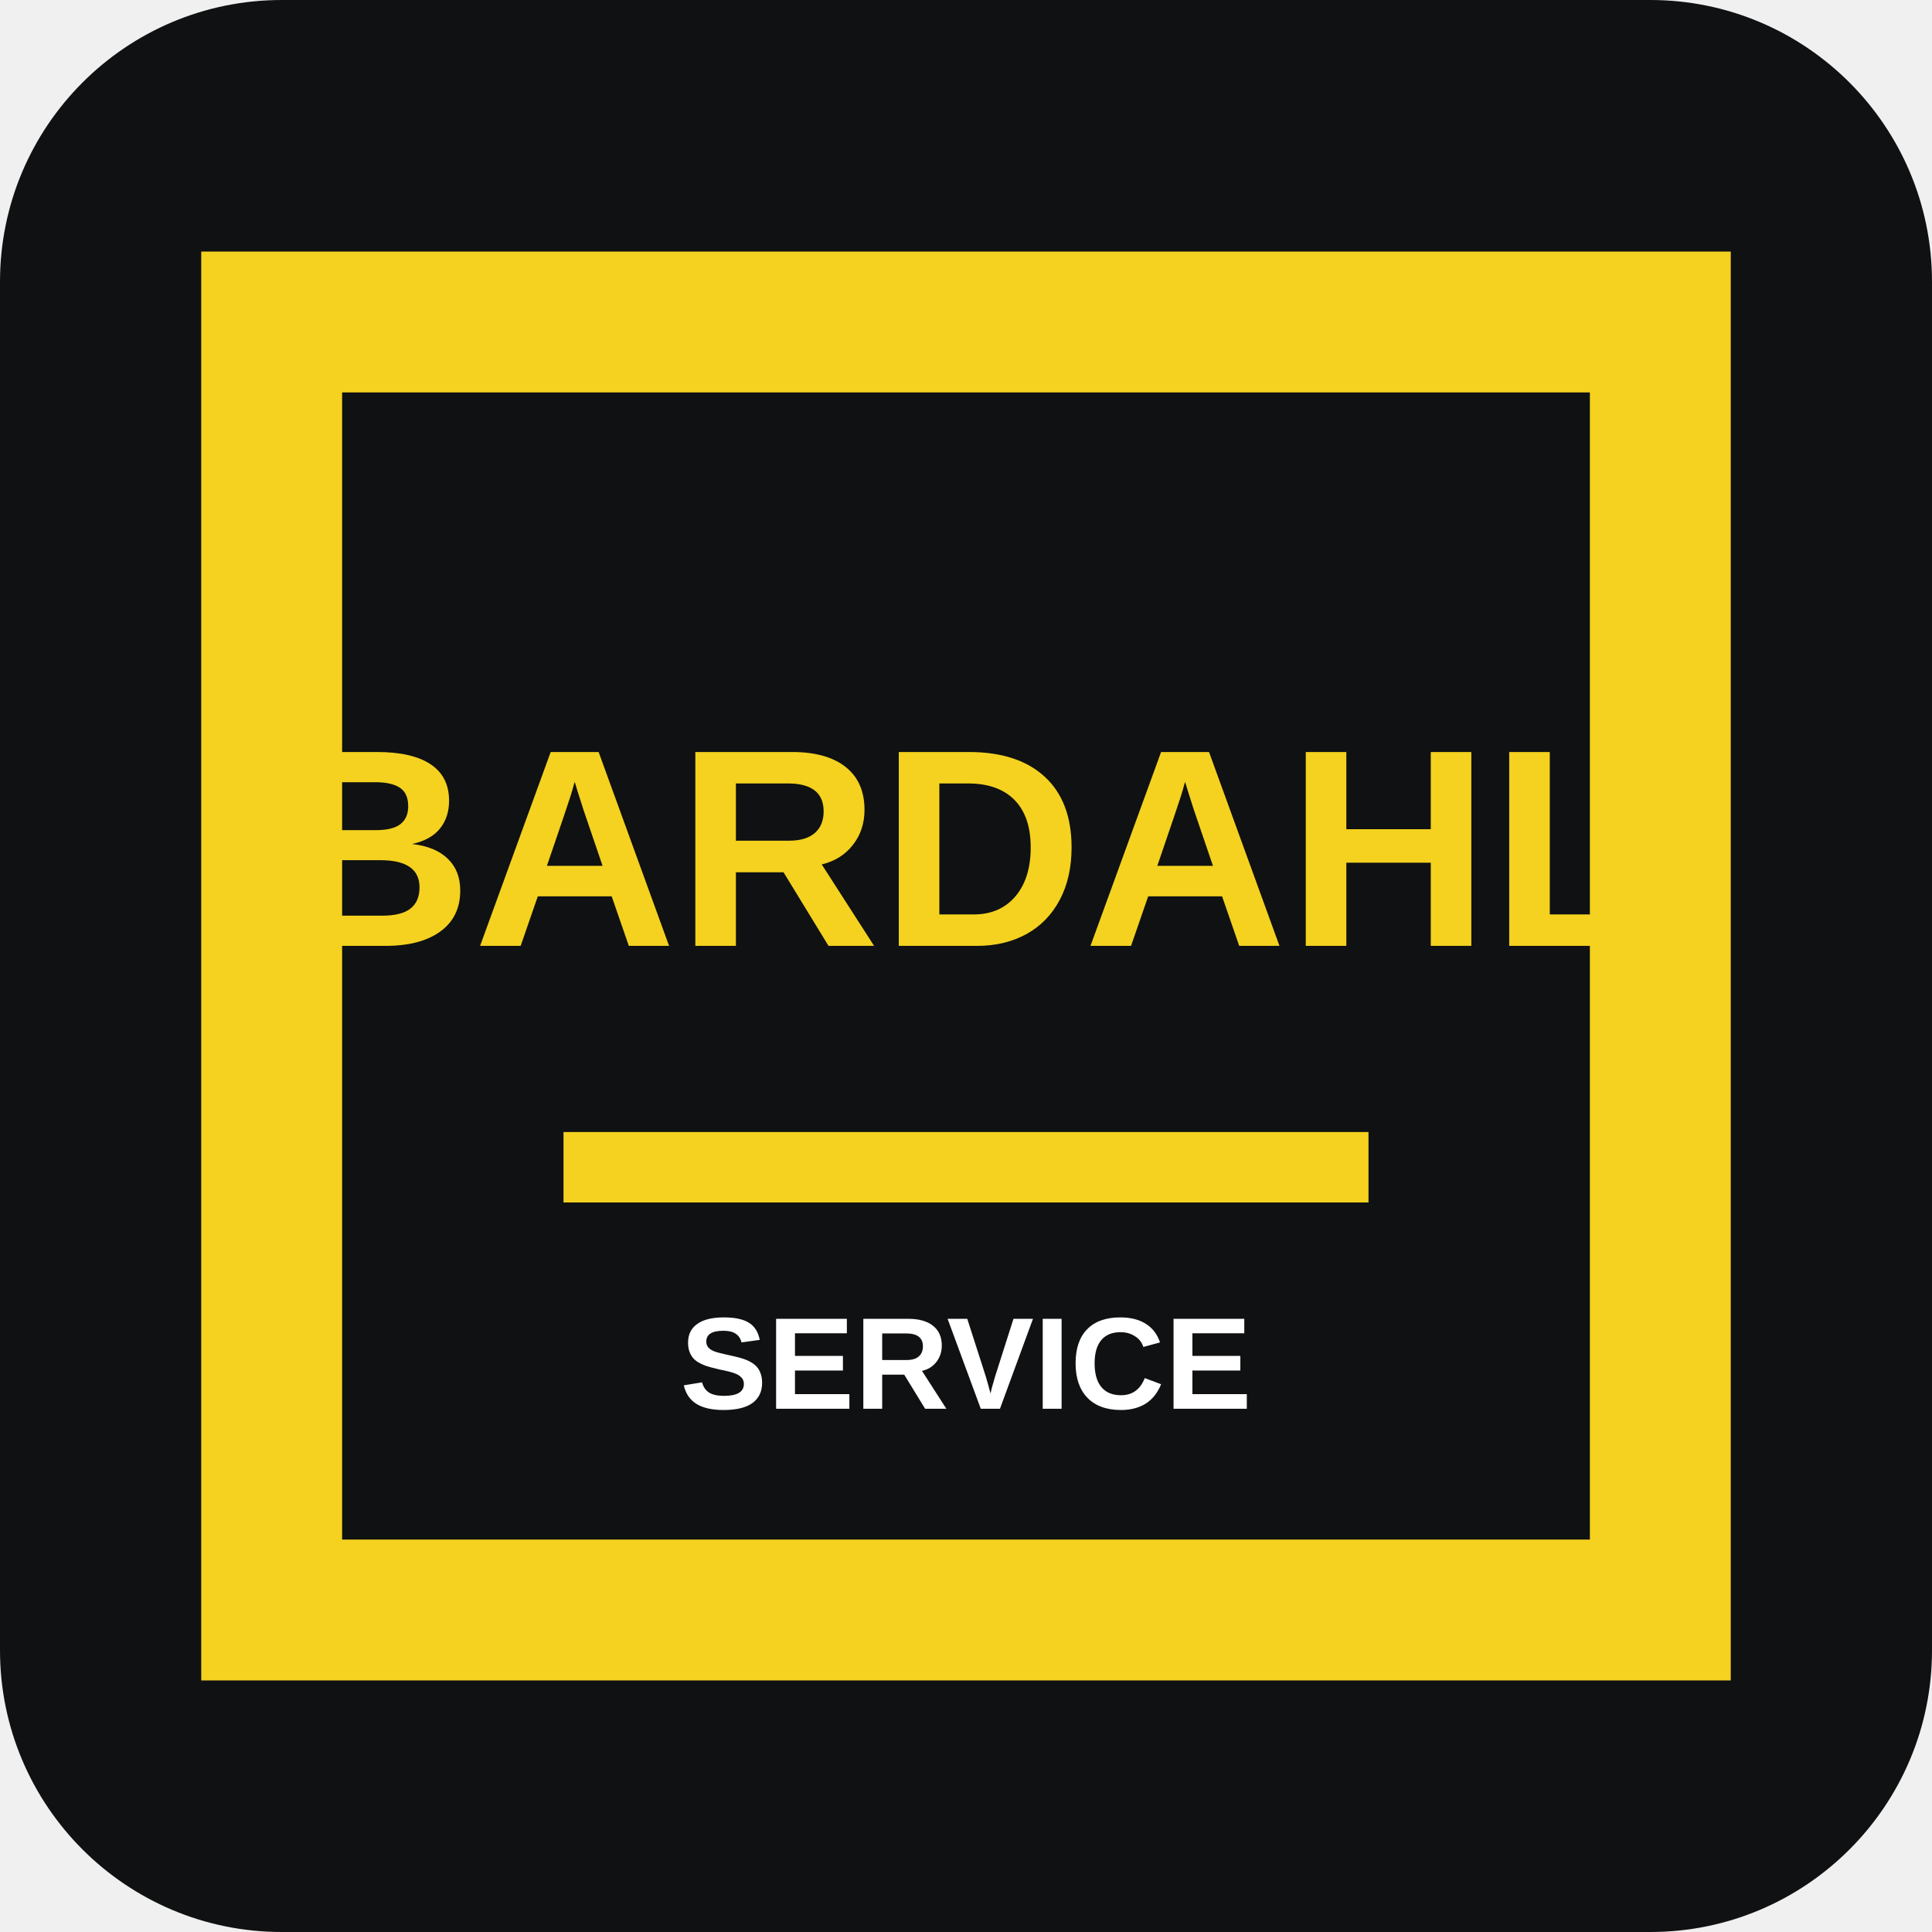
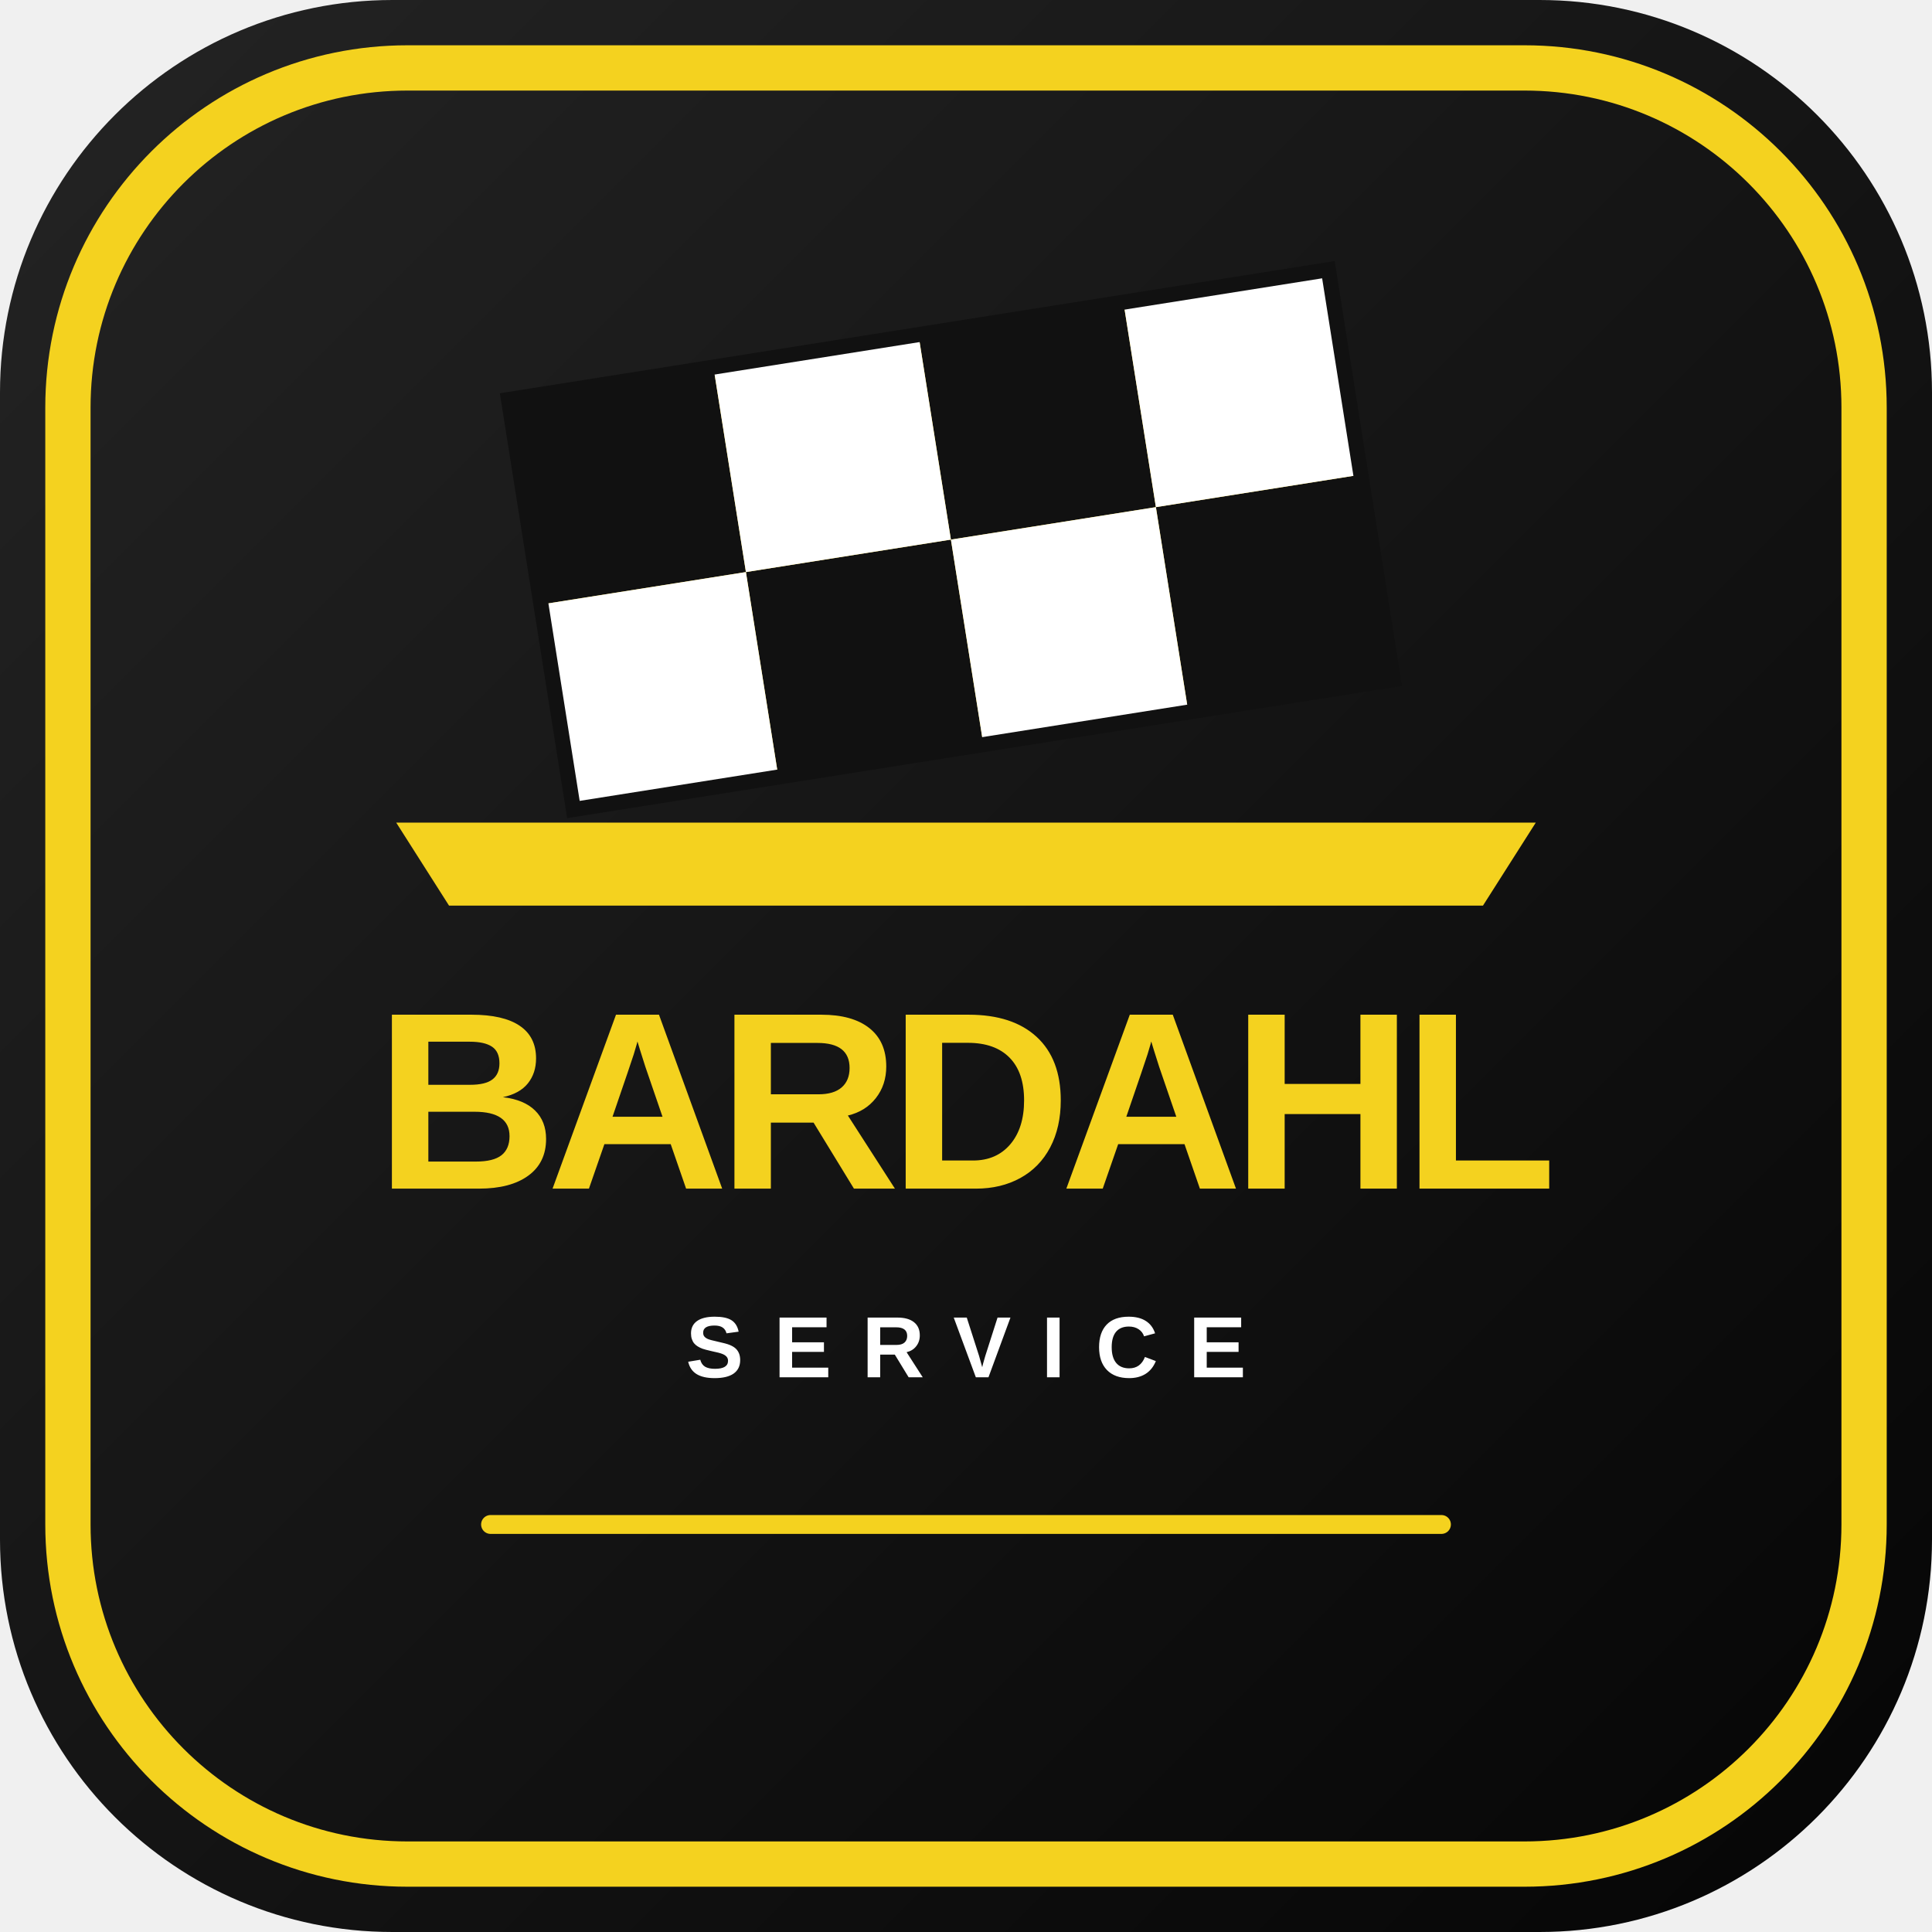
- <svg xmlns="http://www.w3.org/2000/svg" width="192" height="192" viewBox="0 0 192 192">
-   <rect width="192" height="192" rx="28" fill="#101112" />
-   <path d="M20 25h152v142H20z" fill="#f4d21f" />
-   <path d="M34 39h124v114H34z" fill="#101112" />
-   <text x="96" y="94" font-family="Arial,sans-serif" font-size="28" font-weight="900" text-anchor="middle" fill="#f4d21f">BARDAHL</text>
-   <path d="M56 116h80" stroke="#f4d21f" stroke-width="7" />
-   <text x="96" y="140" font-family="Arial,sans-serif" font-size="13" font-weight="700" text-anchor="middle" fill="#fff">SERVICE</text>
+ <svg xmlns="http://www.w3.org/2000/svg" viewBox="0 0 512 512">
+   <defs>
+     <linearGradient id="g" x1="0" y1="0" x2="1" y2="1">
+       <stop stop-color="#242424" />
+       <stop offset="1" stop-color="#050505" />
+     </linearGradient>
+   </defs>
+   <rect width="512" height="512" rx="104" fill="url(#g)" />
+   <rect x="18" y="18" width="476" height="476" rx="90" fill="none" stroke="#f4d21f" stroke-width="12" />
+   <g transform="translate(142 88) rotate(-9 110 55)">
+     <path d="M0 0h220v110H0z" fill="#f4d21f" />
+     <path d="M0 0h55v55H0zm110 0h55v55h-55zM55 55h55v55H55zm110 0h55v55h-55z" fill="#111" />
+     <path d="M55 0h55v55H55zm110 0h55v55h-55zM0 55h55v55H0zm110 0h55v55h-55z" fill="#fff" />
+     <path d="M0 0h220v110H0z" fill="none" stroke="#111" stroke-width="4" />
+   </g>
+   <path d="M105 218h302l-14 22H119z" fill="#f4d21f" />
+   <text x="256" y="315" text-anchor="middle" font-family="Arial,Helvetica,sans-serif" font-size="67" font-weight="900" letter-spacing="-3" fill="#f4d21f">BARDAHL</text>
+   <text x="256" y="365" text-anchor="middle" font-family="Arial,Helvetica,sans-serif" font-size="23" font-weight="700" letter-spacing="8" fill="#fff">SERVICE</text>
+   <path d="M130 404h252" stroke="#f4d21f" stroke-width="5" stroke-linecap="round" />
</svg>
